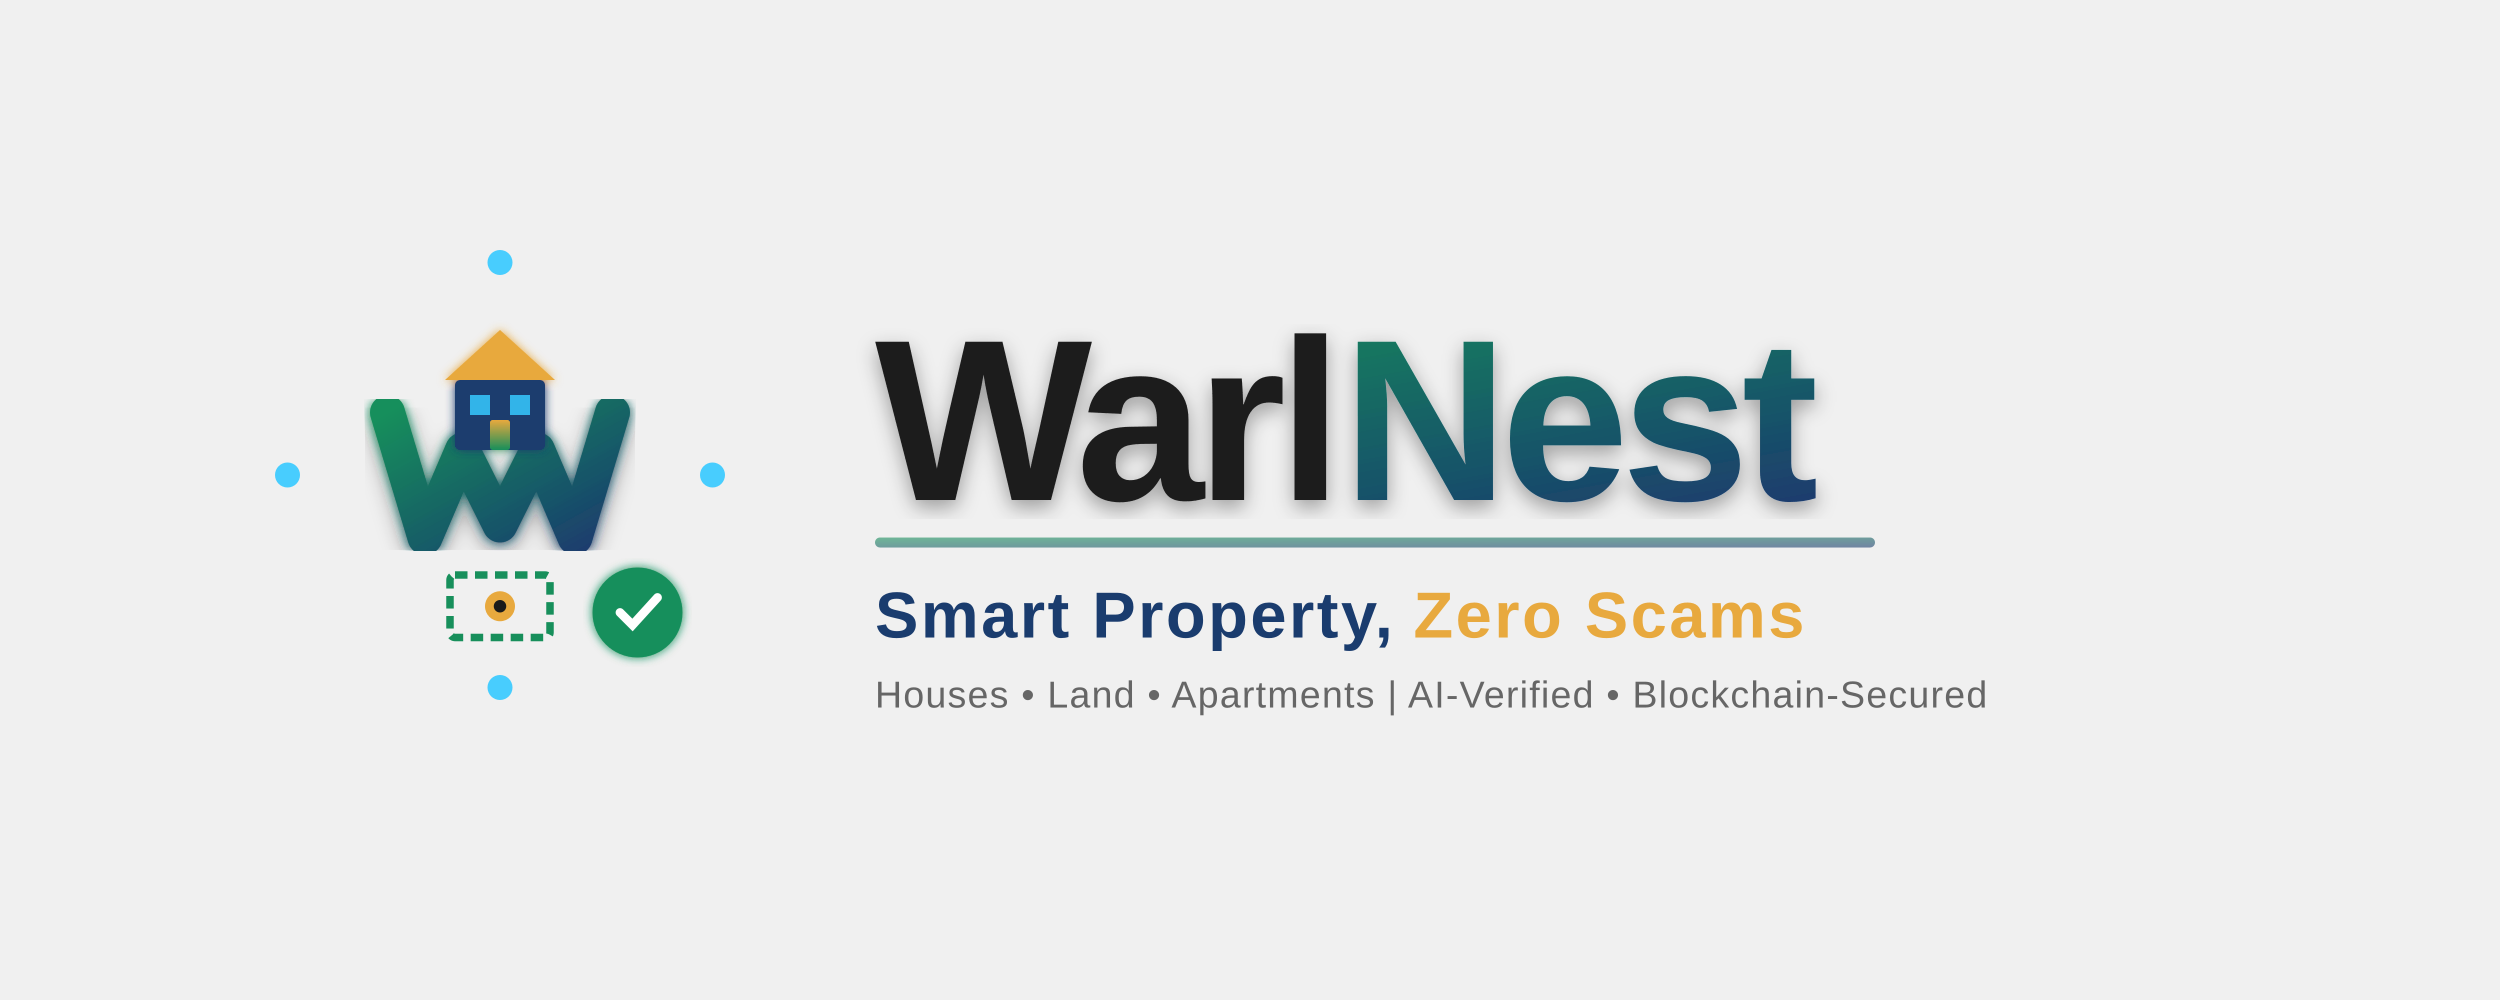
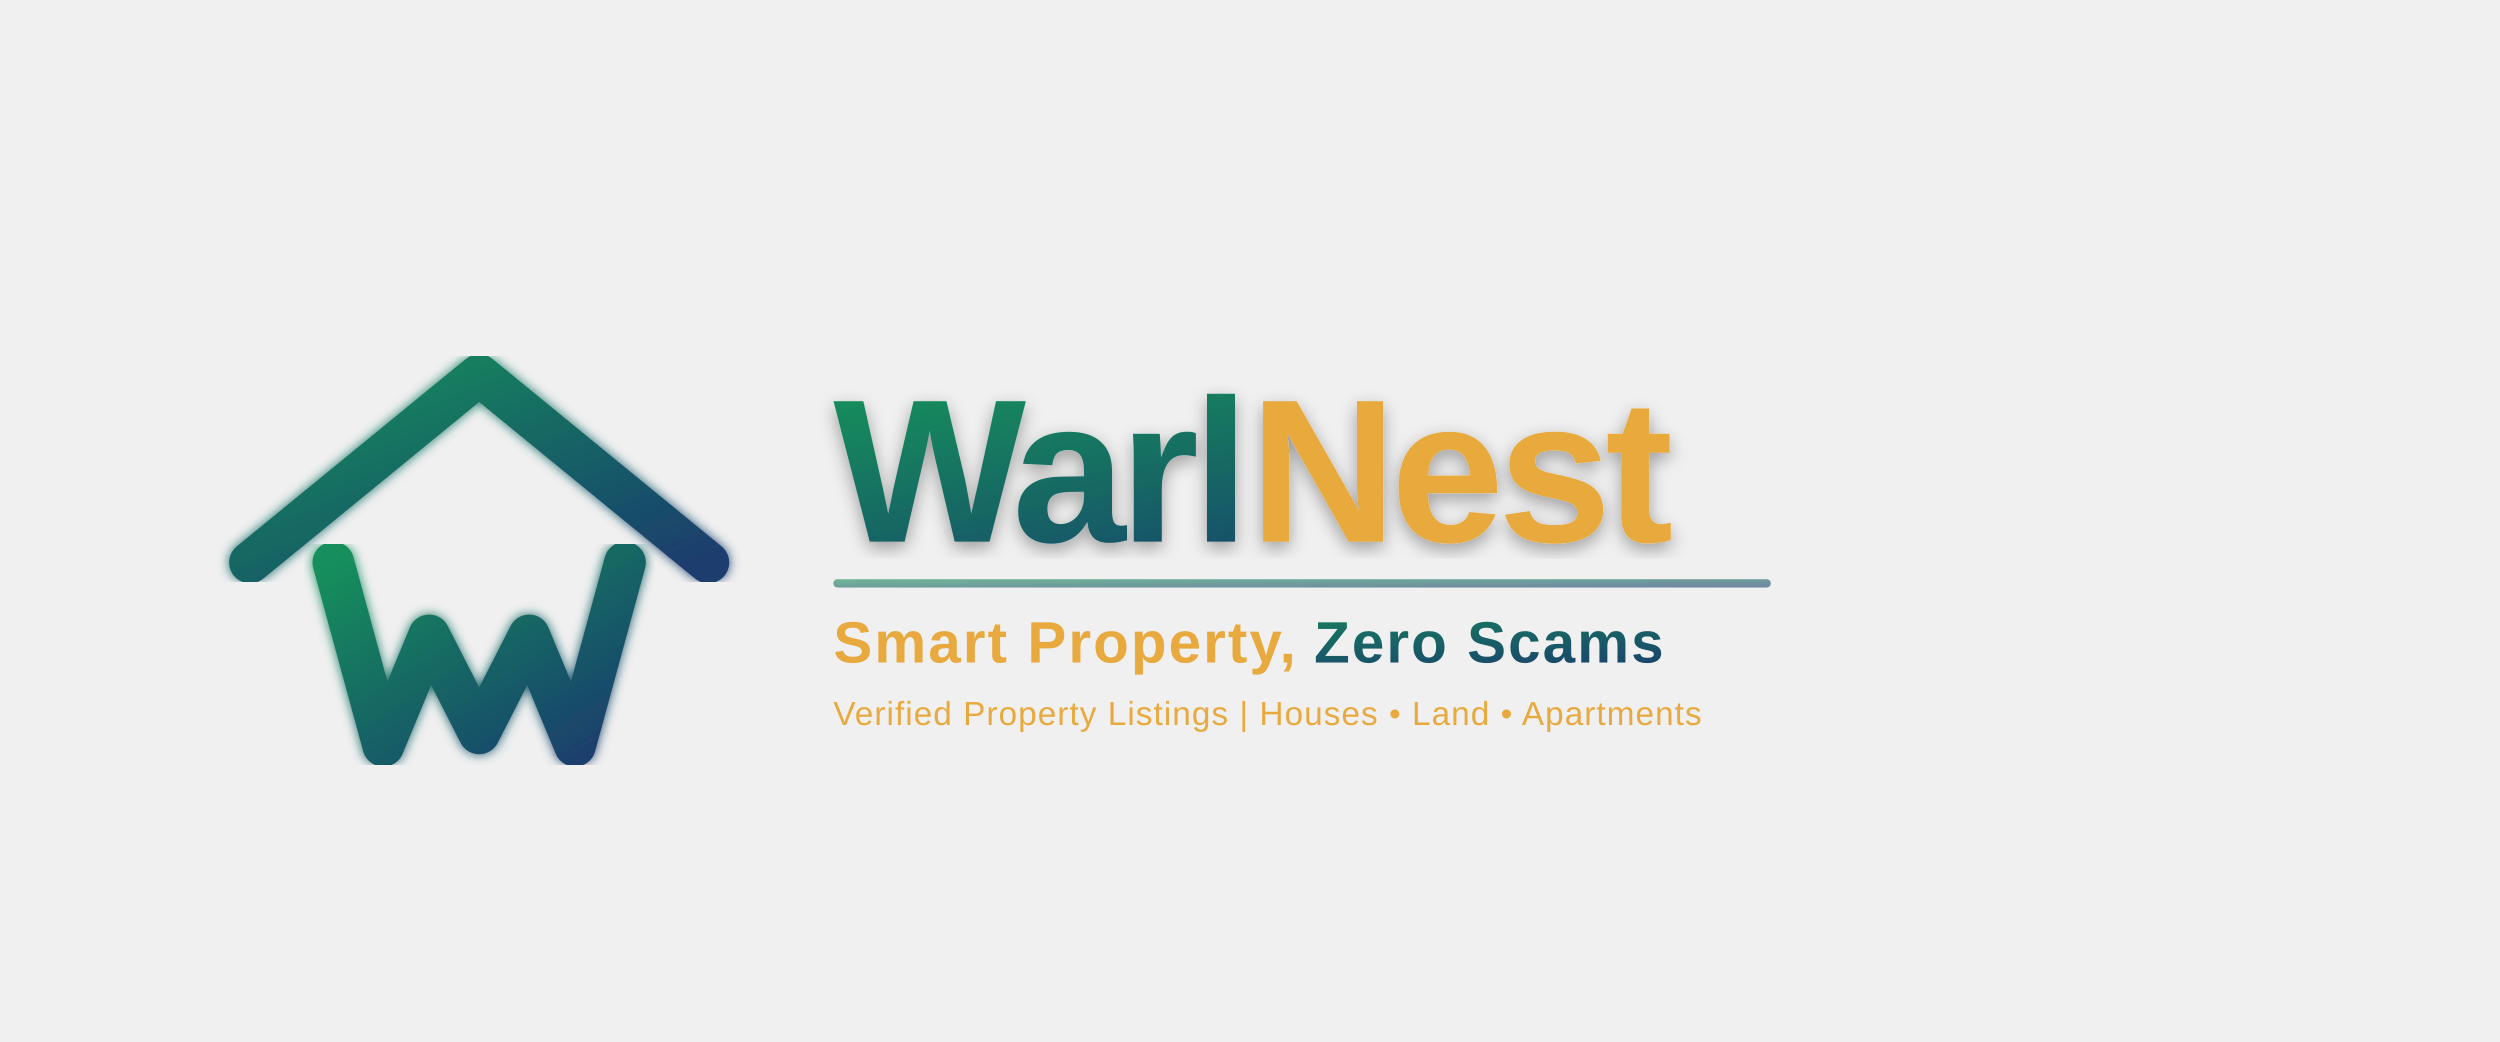
- <svg xmlns="http://www.w3.org/2000/svg" viewBox="0 0 1000 400">
+ <svg xmlns="http://www.w3.org/2000/svg" viewBox="0 0 1200 500">
  <defs>
    <linearGradient id="wGradient" x1="0%" y1="0%" x2="100%" y2="100%">
      <stop offset="0%" style="stop-color:#178F5B;stop-opacity:1" />
      <stop offset="100%" style="stop-color:#1A3C6E;stop-opacity:1" />
    </linearGradient>
-     <linearGradient id="houseGradient" x1="0%" y1="0%" x2="0%" y2="100%">
-       <stop offset="0%" style="stop-color:#E8A93E;stop-opacity:1" />
-       <stop offset="100%" style="stop-color:#178F5B;stop-opacity:1" />
-     </linearGradient>
    <filter id="glow">
-       <feGaussianBlur stdDeviation="2" result="coloredBlur" />
+       <feGaussianBlur stdDeviation="2.5" result="coloredBlur" />
      <feMerge>
        <feMergeNode in="coloredBlur" />
        <feMergeNode in="SourceGraphic" />
      </feMerge>
    </filter>
    <filter id="strongShadow">
      <feDropShadow dx="0" dy="3" stdDeviation="4" flood-opacity="0.35" />
    </filter>
  </defs>
-   <g id="epicIcon" transform="translate(100, 90)">
-     <g transform="translate(100, 100)" filter="url(#strongShadow)">
-       <path d="M -45 -25 L -30 25 L -15 -10 L 0 20 L 15 -10 L 30 25 L 45 -25" stroke="url(#wGradient)" stroke-width="14" fill="none" stroke-linecap="round" stroke-linejoin="round" filter="url(#glow)" />
+   <g id="epicIcon" transform="translate(80, 220)">
+     <g transform="translate(150, 0)">
+       <path d="M -110 50 L 0 -40 L 110 50" stroke="url(#wGradient)" stroke-width="20" fill="none" stroke-linecap="round" stroke-linejoin="round" filter="url(#glow)" />
    </g>
-     <g transform="translate(100, 50)" filter="url(#glow)">
-       <path d="M -22 12 L 0 -8 L 22 12 Z" fill="#E8A93E" />
-       <rect x="-18" y="12" width="36" height="28" fill="#1A3C6E" rx="2" />
-       <rect x="-12" y="18" width="8" height="8" fill="#35C9FF" opacity="0.85" />
-       <rect x="4" y="18" width="8" height="8" fill="#35C9FF" opacity="0.85" />
-       <rect x="-4" y="28" width="8" height="12" fill="url(#houseGradient)" rx="1" />
-     </g>
-     <g transform="translate(100, 150)">
-       <rect x="-20" y="-10" width="40" height="25" fill="none" stroke="#178F5B" stroke-width="3" stroke-dasharray="5,3" rx="2" />
-       <circle cx="0" cy="2.5" r="6" fill="#E8A93E" />
-       <circle cx="0" cy="2.5" r="2.5" fill="#1A1A1A" />
-     </g>
-     <circle cx="100" cy="15" r="5" fill="#35C9FF" opacity="0.9" />
-     <circle cx="185" cy="100" r="5" fill="#35C9FF" opacity="0.9" />
-     <circle cx="100" cy="185" r="5" fill="#35C9FF" opacity="0.9" />
-     <circle cx="15" cy="100" r="5" fill="#35C9FF" opacity="0.9" />
-     <g transform="translate(155, 155)">
-       <circle cx="0" cy="0" r="18" fill="#178F5B" filter="url(#glow)" />
-       <path d="M -7 0 L -2 5 L 8 -6" stroke="white" stroke-width="3.5" fill="none" stroke-linecap="round" />
+     <g transform="translate(150, 100)">
+       <path d="M -70 -50 L -46 38 L -24 -15 L 0 32 L 24 -15 L 46 38 L 70 -50" stroke="url(#wGradient)" stroke-width="20" fill="none" stroke-linecap="round" stroke-linejoin="round" filter="url(#glow)" />
    </g>
  </g>
  <g id="wordmark">
-     <text x="350" y="200" font-family="'Segoe UI', 'Helvetica Neue', Arial, sans-serif" font-size="92" font-weight="800" fill="#1A1A1A" letter-spacing="-3" filter="url(#strongShadow)">
-       Warl<tspan fill="url(#wGradient)" font-weight="900">Nest</tspan>
+     <text x="400" y="260" font-family="'Segoe UI', 'Helvetica Neue', Arial, sans-serif" font-size="98" font-weight="800" fill="url(#wGradient)" letter-spacing="-3" filter="url(#strongShadow)">
+       Warl<tspan fill="#E8A93E" font-weight="900">Nest</tspan>
    </text>
-     <rect x="350" y="215" width="400" height="4" fill="url(#wGradient)" opacity="0.6" rx="2" />
-     <text x="350" y="255" font-family="'Segoe UI', Arial, sans-serif" font-size="26" font-weight="600" fill="#1A3C6E" letter-spacing="1">
-       Smart Property, <tspan fill="#E8A93E" font-weight="700">Zero Scams</tspan>
+     <rect x="400" y="278" width="450" height="4" fill="url(#wGradient)" opacity="0.6" rx="2" />
+     <text x="400" y="318" font-family="'Segoe UI', Arial, sans-serif" font-size="28" font-weight="600" fill="#E8A93E" letter-spacing="1">
+       Smart Property, <tspan fill="url(#wGradient)" font-weight="700">Zero Scams</tspan>
    </text>
-     <text x="350" y="283" font-family="'Segoe UI', Arial, sans-serif" font-size="15" font-weight="400" fill="#666" letter-spacing="0.5">
-       Houses • Land • Apartments | AI-Verified • Blockchain-Secured
+     <text x="400" y="348" font-family="'Segoe UI', Arial, sans-serif" font-size="16" font-weight="400" fill="#E8A93E" letter-spacing="0.5">
+       Verified Property Listings | Houses • Land • Apartments
    </text>
  </g>
</svg>
